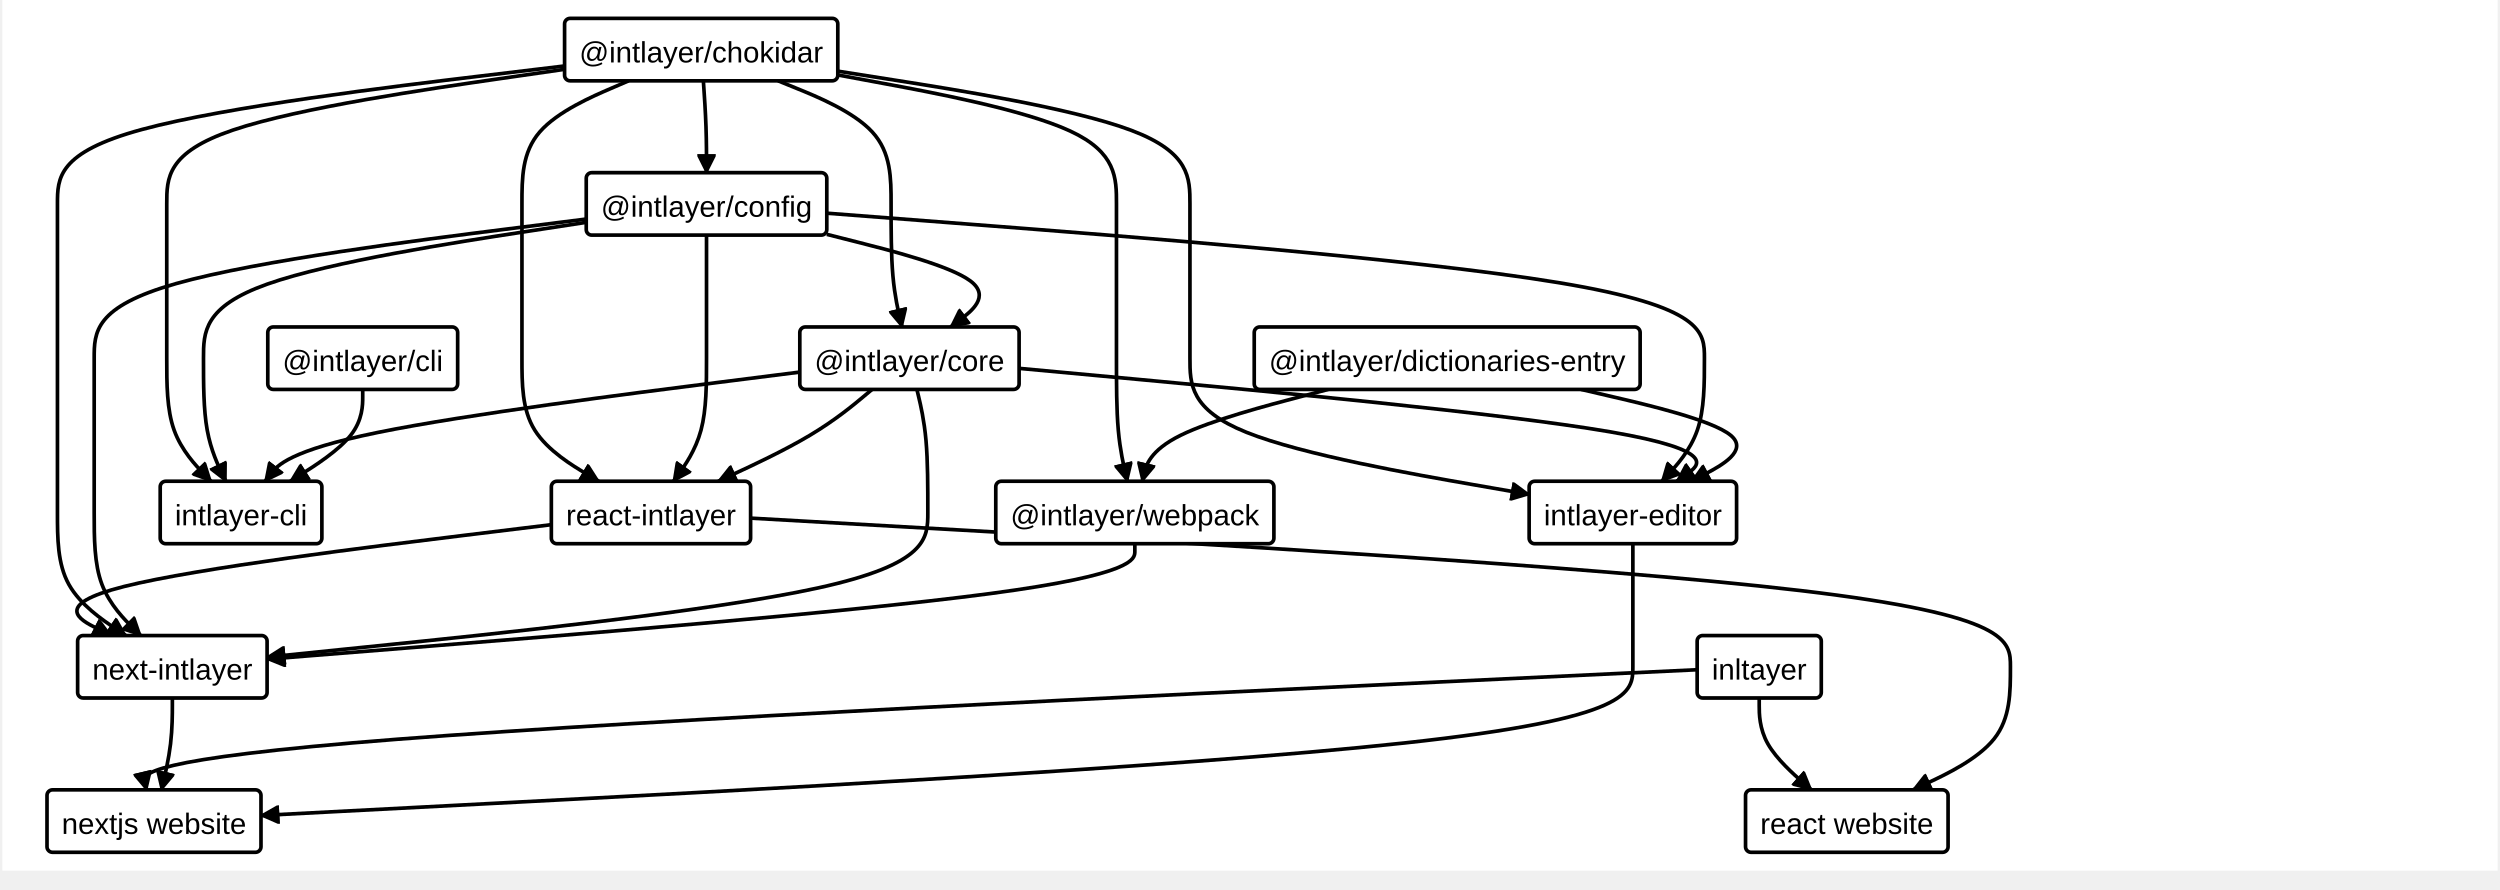
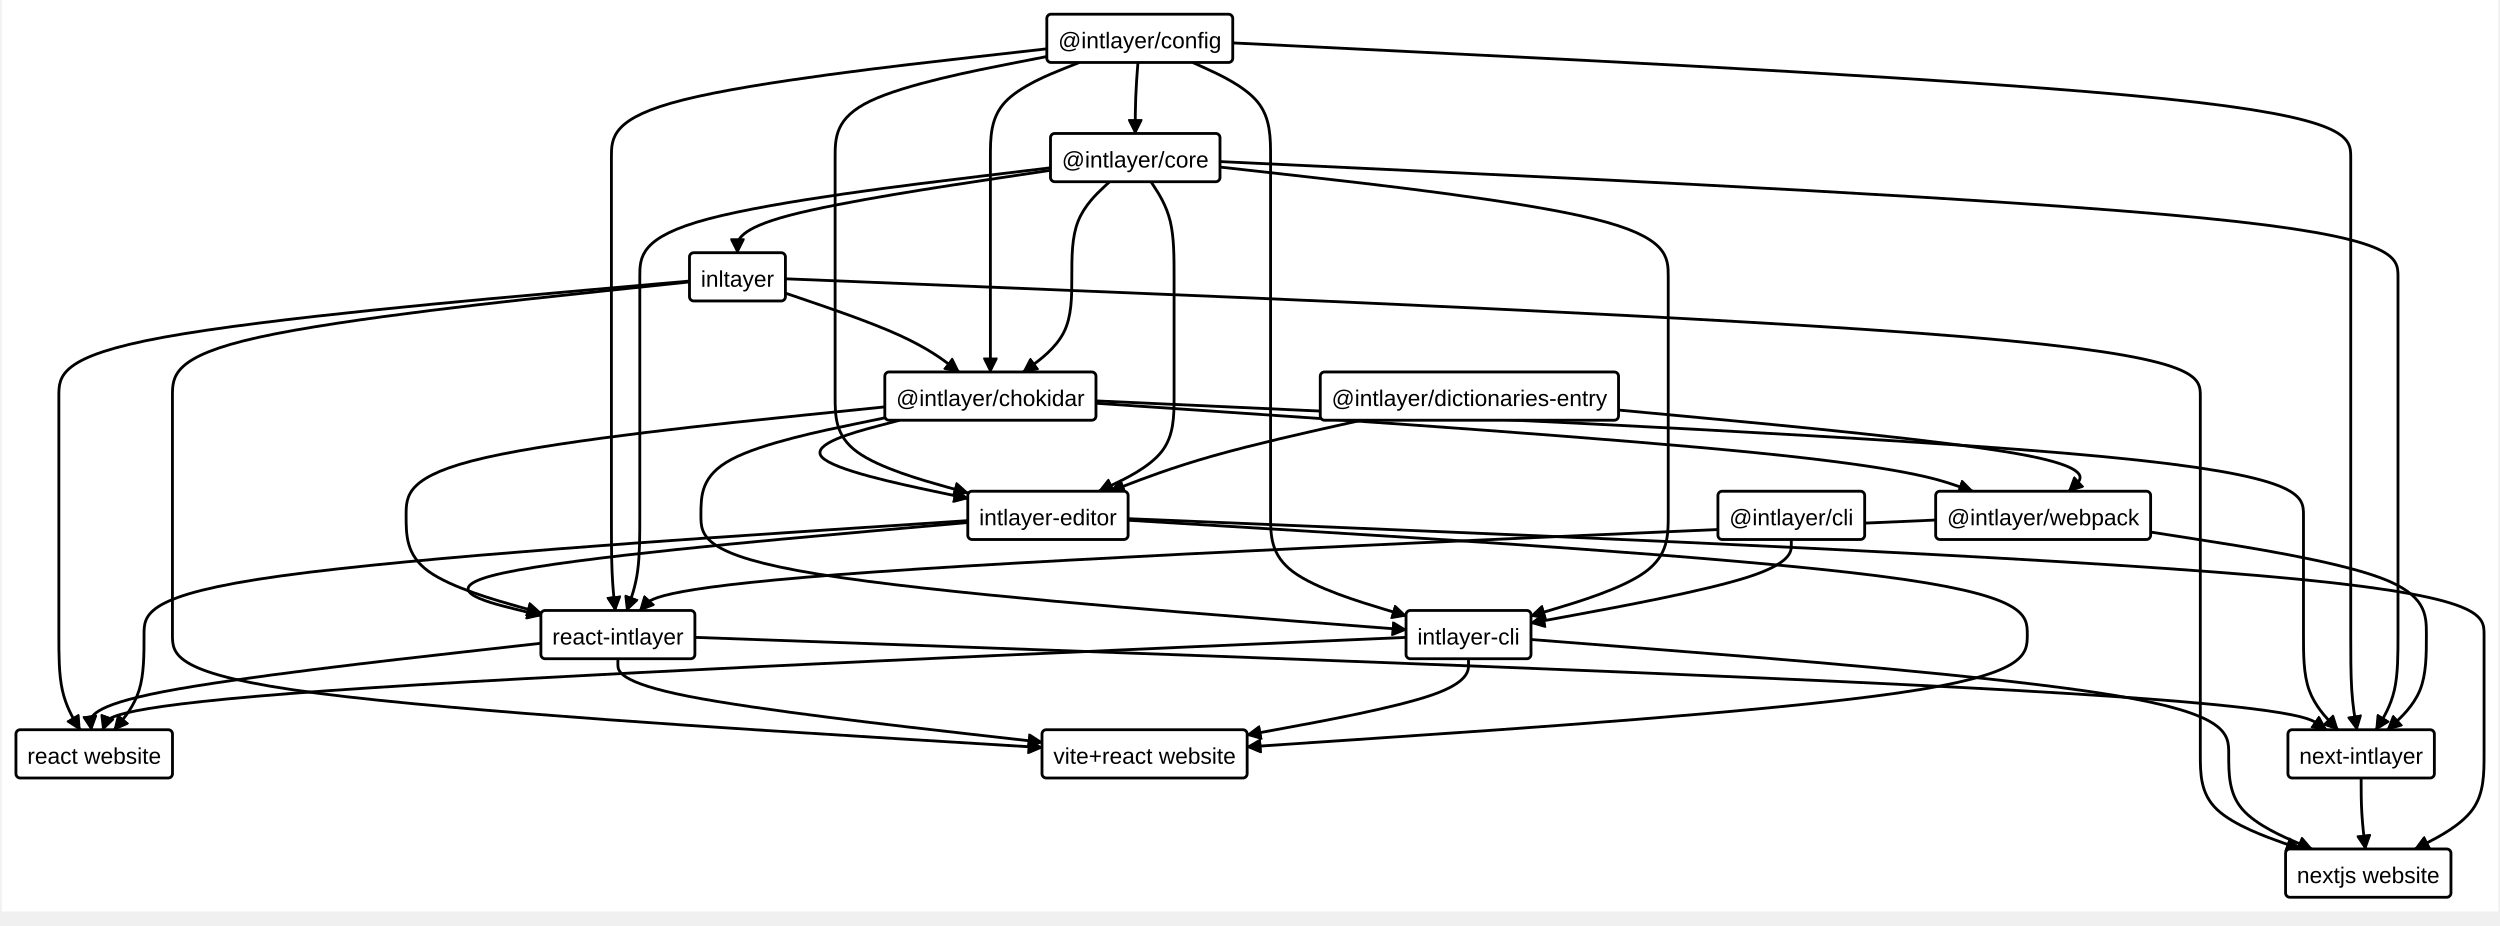
- <svg xmlns="http://www.w3.org/2000/svg" id="mainsvg" width="1494.32" height="531.4" viewBox="-24.312 -10 1358.473 484">
+ <svg xmlns="http://www.w3.org/2000/svg" id="mainsvg" width="1934.32" height="716.2" viewBox="-10 -10 1758.473 652">
  <defs>
    <marker id="arrow" viewBox="0 0 10 10" refX="10" refY="5" markerWidth="5" markerHeight="5" orient="auto-start-reverse" fill="black">
      <path stroke="black" d="M 0 0 L 10 5 L 0 10 z" />
    </marker>
    <marker id="Many" viewBox="0 0 16 16" refX="15" refY="8" markerWidth="15" markerHeight="15" orient="auto-start-reverse">
      <path stroke="black" d="M0 8H15M15 15L2 8L15 1" fill="none" />
    </marker>
    <marker id="ZeroOrOne" viewBox="0 0 16 10" refX="15" refY="5" markerWidth="21" markerHeight="21" orient="auto-start-reverse">
      <path d="M9 5H16" stroke="black" fill="none" />
      <circle cx="5" cy="5" r="4.5" stroke="black" fill="#fff" />
      <path d="M12 0L12 10" stroke="black" fill="none" />
    </marker>
    <marker id="OneOnlyOne" viewBox="0 0 10 14" refX="10" refY="7" markerWidth="13" markerHeight="13" orient="auto-start-reverse">
      <path d="M0 7H4M4 7H7M4 7V0M4 7V14M7 7H10M7 7V0M7 7V14" stroke="black" fill="none" />
    </marker>
    <marker id="OneOrMany" viewBox="0 0 16 16" refX="15" refY="8" markerWidth="15" markerHeight="15" orient="auto-start-reverse">
      <path stroke="black" d="M2 1V15M2 8L15 15M2 8L15 1M2 8H0M2 8H15" fill="none" />
    </marker>
    <marker id="ZeroOrMany" viewBox="0 0 25 16" refX="23" refY="8" markerWidth="25" markerHeight="25" orient="auto-start-reverse">
      <path d="M13 8H27M27 15L14 8L27 1" stroke="black" fill="none" />
      <path d="M13.5 7.5C13.5 10.78 10.625 13.5 7 13.5C3.375 13.5 0.5 10.78 0.5 7.5C0.5 4.221 3.375 1.5 7 1.5C10.625 1.5 13.5 4.221 13.5 7.5Z" stroke="black" fill="#fff" />
    </marker>
    <marker id="aggregation" viewBox="0 0 10 6" refX="9.3" refY="2.8" markerWidth="23" markerHeight="15" orient="auto-start-reverse">
      <path stroke="black" fill="#fff" stroke-width="0.7" d="M1.016 2.826L5 0.574L8.984 2.826L5 5.078L1.016 2.826Z" />
    </marker>
    <marker id="composition" viewBox="0 0 10 6" refX="9.7" refY="2.8" markerWidth="18" markerHeight="15" orient="auto-start-reverse">
      <path stroke="black" fill="black" d="M1.016 2.826L5 0.574L8.984 2.826L5 5.078L1.016 2.826Z" />
    </marker>
    <marker id="implementation" viewBox="0 0 8 10" refX="8" refY="5" markerWidth="20" markerHeight="20" orient="auto-start-reverse">
      <path stroke="black" fill="#fff" stroke-width="0.7" d="M0.75 1.103L7.5 5L0.75 8.897L0.75 1.103Z" />
    </marker>
    <marker id="dependency" viewBox="0 0 12 12" refX="11" refY="6" markerWidth="12" markerHeight="11" orient="auto-start-reverse">
      <path stroke="black" fill="#fff" d="M1 5.932H10.886M10.886 5.932L1 0.5M10.886 5.932L1 11" />
    </marker>
    <marker id="inheritance" viewBox="0 0 8 10" refX="8" refY="5" markerWidth="20" markerHeight="20" orient="auto-start-reverse">
      <path stroke="black" fill="#fff" stroke-width="0.7" d="M0.75 1.103L7.5 5L0.75 8.897L0.75 1.103Z" />
    </marker>
    <marker id="association" viewBox="0 0 12 12" refX="11" refY="6" markerWidth="12" markerHeight="11" orient="auto-start-reverse">
      <path stroke="black" d="M1 5.932H10.886M10.886 5.932L1 0.5M10.886 5.932L1 11" />
    </marker>
    <filter id="shadowOLD" x="-50%" y="-50%" width="250%" height="250%">
      <feDropShadow flood-color="black" flood-opacity="0.3" dx="1" dy="1" stdDeviation="2"> </feDropShadow>
    </filter>
-     <filter id="shadow-path" filterUnits="userSpaceOnUse" x="-24.312" y="-10" width="1358.473px" height="474px">
+     <filter id="shadow-path" filterUnits="userSpaceOnUse" x="-10" y="-10" width="1758.473px" height="642px">
      <feDropShadow flood-color="black" flood-opacity="0.1" dx="1" dy="1" stdDeviation="1"> </feDropShadow>
    </filter>
-     <filter id="shadow" filterUnits="userSpaceOnUse" x="-24.312" y="-10" width="1458.473px" height="574px">
+     <filter id="shadow" filterUnits="userSpaceOnUse" x="-10" y="-10" width="1858.473px" height="742px">
      <feDropShadow flood-color="black" flood-opacity="0.1" dx="1" dy="1" stdDeviation="1"> </feDropShadow>
    </filter>
  </defs>
-   <rect x="-24.312" y="-10" width="1358.473" height="474" fill="#fff" />
-   <path transform="rotate(0,0, 0) scale(1)" d="M898.361,354.606L756.675,361.338C614.99,368.07,331.618,381.535,190.924,392.434C50.23,403.333,52.214,411.667,53.206,415.833L54.198,420" stroke="black" stroke-dasharray="none" stroke-width="2" fill="none" marker-end="url(#arrow)" />
-   <path transform="rotate(0,0, 0) scale(1)" d="M932.15,370L932.15,374.167C932.15,378.333,932.15,386.667,936.881,395C941.611,403.333,951.072,411.667,955.802,415.833L960.532,420" stroke="black" stroke-dasharray="none" stroke-width="2" fill="none" marker-end="url(#arrow)" />
-   <path transform="rotate(0,0, 0) scale(1)" d="M274.568,275.639L226.422,281.533C178.275,287.426,81.981,299.213,42.025,309.273C2.068,319.333,18.449,327.667,26.639,331.833L34.83,336" stroke="black" stroke-dasharray="none" stroke-width="2" fill="none" marker-end="url(#arrow)" />
-   <path transform="rotate(0,0, 0) scale(1)" d="M383.045,272.078L497.356,278.565C611.667,285.052,840.288,298.026,954.599,311.513C1068.91,325,1068.91,339,1068.91,353C1068.91,367,1068.91,381,1060.073,392.167C1051.236,403.333,1033.562,411.667,1024.725,415.833L1015.887,420" stroke="black" stroke-dasharray="none" stroke-width="2" fill="none" marker-end="url(#arrow)" />
-   <path transform="rotate(0,0, 0) scale(1)" d="M68.246,370L68.246,374.167C68.246,378.333,68.246,386.667,67.254,395C66.262,403.333,64.278,411.667,63.286,415.833L62.294,420" stroke="black" stroke-dasharray="none" stroke-width="2" fill="none" marker-end="url(#arrow)" />
-   <path transform="rotate(0,0, 0) scale(1)" d="M863.361,286L863.361,290.167C863.361,294.333,863.361,302.667,863.361,313.833C863.361,325,863.361,339,863.361,353C863.361,367,863.361,381,738.883,394.494C614.405,407.987,365.449,420.974,240.97,427.468L116.492,433.962" stroke="black" stroke-dasharray="none" stroke-width="2" fill="none" marker-end="url(#arrow)" />
-   <path transform="rotate(0,0, 0) scale(1)" d="M316.65,34L306.969,38.167C297.289,42.333,277.928,50.667,268.247,61.833C258.566,73,258.566,87,258.566,101C258.566,115,258.566,129,258.566,143C258.566,157,258.566,171,258.566,185C258.566,199,258.566,213,265.535,224.167C272.503,235.333,286.44,243.667,293.408,247.833L300.376,252" stroke="black" stroke-dasharray="none" stroke-width="2" fill="none" marker-end="url(#arrow)" />
-   <path transform="rotate(0,0, 0) scale(1)" d="M281.775,27.736L245.678,32.946C209.581,38.157,137.386,48.579,101.289,60.789C65.191,73,65.191,87,65.191,101C65.191,115,65.191,129,65.191,143C65.191,157,65.191,171,65.191,185C65.191,199,65.191,213,69.204,224.167C73.216,235.333,81.24,243.667,85.253,247.833L89.265,252" stroke="black" stroke-dasharray="none" stroke-width="2" fill="none" marker-end="url(#arrow)" />
-   <path transform="rotate(0,0, 0) scale(1)" d="M281.775,25.913L235.761,31.427C189.746,36.942,97.717,47.971,51.702,60.485C5.688,73,5.688,87,5.688,101C5.688,115,5.688,129,5.688,143C5.688,157,5.688,171,5.688,185C5.688,199,5.688,213,5.688,227C5.688,241,5.688,255,5.688,269C5.688,283,5.688,297,11.894,308.167C18.1,319.333,30.512,327.667,36.719,331.833L42.925,336" stroke="black" stroke-dasharray="none" stroke-width="2" fill="none" marker-end="url(#arrow)" />
-   <path transform="rotate(0,0, 0) scale(1)" d="M430.518,28.739L462.469,33.783C494.421,38.826,558.325,48.913,590.277,60.957C622.229,73,622.229,87,622.229,101C622.229,115,622.229,129,622.229,143C622.229,157,622.229,171,622.229,185C622.229,199,622.229,213,653.007,225.361C683.785,237.722,745.34,248.443,776.118,253.804L806.896,259.165" stroke="black" stroke-dasharray="none" stroke-width="2" fill="none" marker-end="url(#arrow)" />
-   <path transform="rotate(0,0, 0) scale(1)" d="M357.32,34L357.608,38.167C357.896,42.333,358.471,50.667,358.759,59C359.047,67.333,359.047,75.667,359.047,79.833L359.047,84" stroke="black" stroke-dasharray="none" stroke-width="2" fill="none" marker-end="url(#arrow)" />
-   <path transform="rotate(0,0, 0) scale(1)" d="M397.991,34L408.247,38.167C418.503,42.333,439.015,50.667,449.271,61.833C459.527,73,459.527,87,459.527,101C459.527,115,459.527,129,460.519,140.167C461.511,151.333,463.496,159.667,464.488,163.833L465.48,168" stroke="black" stroke-dasharray="none" stroke-width="2" fill="none" marker-end="url(#arrow)" />
-   <path transform="rotate(0,0, 0) scale(1)" d="M430.518,30.816L455.803,35.513C481.088,40.211,531.658,49.605,556.943,61.303C582.229,73,582.229,87,582.229,101C582.229,115,582.229,129,582.229,143C582.229,157,582.229,171,582.229,185C582.229,199,582.229,213,583.221,224.167C584.213,235.333,586.197,243.667,587.189,247.833L588.181,252" stroke="black" stroke-dasharray="none" stroke-width="2" fill="none" marker-end="url(#arrow)" />
-   <path transform="rotate(0,0, 0) scale(1)" d="M359.047,118L359.047,122.167C359.047,126.333,359.047,134.667,359.047,145.833C359.047,157,359.047,171,359.047,185C359.047,199,359.047,213,356.047,224.167C353.047,235.333,347.047,243.667,344.047,247.833L341.047,252" stroke="black" stroke-dasharray="none" stroke-width="2" fill="none" marker-end="url(#arrow)" />
-   <path transform="rotate(0,0, 0) scale(1)" d="M293.566,111.042L258.837,116.369C224.108,121.695,154.65,132.347,119.921,144.674C85.191,157,85.191,171,85.191,185C85.191,199,85.191,213,87.22,224.167C89.248,235.333,93.304,243.667,95.332,247.833L97.36,252" stroke="black" stroke-dasharray="none" stroke-width="2" fill="none" marker-end="url(#arrow)" />
-   <path transform="rotate(0,0, 0) scale(1)" d="M293.566,109.25L248.92,114.875C204.273,120.5,114.98,131.75,70.334,144.375C25.688,157,25.688,171,25.688,185C25.688,199,25.688,213,25.688,227C25.688,241,25.688,255,25.688,269C25.688,283,25.688,297,29.91,308.167C34.132,319.333,42.576,327.667,46.798,331.833L51.02,336" stroke="black" stroke-dasharray="none" stroke-width="2" fill="none" marker-end="url(#arrow)" />
-   <path transform="rotate(0,0, 0) scale(1)" d="M424.527,106.062L504.16,112.219C583.792,118.375,743.057,130.687,822.69,143.844C902.322,157,902.322,171,902.322,185C902.322,199,902.322,213,898.457,224.167C894.592,235.333,886.862,243.667,882.996,247.833L879.131,252" stroke="black" stroke-dasharray="none" stroke-width="2" fill="none" marker-end="url(#arrow)" />
-   <path transform="rotate(0,0, 0) scale(1)" d="M424.527,117.584L441.253,121.82C457.979,126.056,491.43,134.528,502.664,142.931C513.898,151.333,502.915,159.667,497.424,163.833L491.932,168" stroke="black" stroke-dasharray="none" stroke-width="2" fill="none" marker-end="url(#arrow)" />
-   <path transform="rotate(0,0, 0) scale(1)" d="M449.192,202L444.208,206.167C439.224,210.333,429.255,218.667,415.295,227C401.335,235.333,383.382,243.667,374.406,247.833L365.43,252" stroke="black" stroke-dasharray="none" stroke-width="2" fill="none" marker-end="url(#arrow)" />
-   <path transform="rotate(0,0, 0) scale(1)" d="M409.832,192.563L364.533,198.303C319.234,204.042,228.637,215.521,180.123,225.427C131.61,235.333,125.18,243.667,121.966,247.833L118.751,252" stroke="black" stroke-dasharray="none" stroke-width="2" fill="none" marker-end="url(#arrow)" />
-   <path transform="rotate(0,0, 0) scale(1)" d="M473.575,202L474.567,206.167C475.559,210.333,477.543,218.667,478.535,229.833C479.527,241,479.527,255,479.527,269C479.527,283,479.527,297,419.576,310.122C359.625,323.244,239.723,335.489,179.771,341.611L119.82,347.733" stroke="black" stroke-dasharray="none" stroke-width="2" fill="none" marker-end="url(#arrow)" />
-   <path transform="rotate(0,0, 0) scale(1)" d="M529.223,190.537L594.739,196.614C660.256,202.691,791.289,214.846,850.956,225.09C910.624,235.333,898.925,243.667,893.076,247.833L887.226,252" stroke="black" stroke-dasharray="none" stroke-width="2" fill="none" marker-end="url(#arrow)" />
-   <path transform="rotate(0,0, 0) scale(1)" d="M835.152,202L853.013,206.167C870.875,210.333,906.599,218.667,916.627,227C926.655,235.333,910.989,243.667,903.155,247.833L895.322,252" stroke="black" stroke-dasharray="none" stroke-width="2" fill="none" marker-end="url(#arrow)" />
-   <path transform="rotate(0,0, 0) scale(1)" d="M697.495,202L681.617,206.167C665.739,210.333,633.984,218.667,617.114,227C600.244,235.333,598.26,243.667,597.268,247.833L596.276,252" stroke="black" stroke-dasharray="none" stroke-width="2" fill="none" marker-end="url(#arrow)" />
-   <path transform="rotate(0,0, 0) scale(1)" d="M592.229,286L592.229,290.167C592.229,294.333,592.229,302.667,513.494,313.144C434.759,323.622,277.29,336.244,198.555,342.555L119.82,348.866" stroke="black" stroke-dasharray="none" stroke-width="2" fill="none" marker-end="url(#arrow)" />
-   <path transform="rotate(0,0, 0) scale(1)" d="M171.879,202L171.879,206.167C171.879,210.333,171.879,218.667,165.307,227C158.735,235.333,145.592,243.667,139.02,247.833L132.448,252" stroke="black" stroke-dasharray="none" stroke-width="2" fill="none" marker-end="url(#arrow)" />
-   <g transform="translate(0, 420)">
+   <rect x="-10" y="-10" width="1758.473" height="642" fill="#fff" />
+   <path transform="rotate(0,0, 0) scale(1)" d="M542.004,186.377L708.105,193.148C874.206,199.918,1206.409,213.459,1372.51,227.23C1538.611,241,1538.611,255,1538.611,269C1538.611,283,1538.611,297,1538.611,311C1538.611,325,1538.611,339,1538.611,353C1538.611,367,1538.611,381,1538.611,395C1538.611,409,1538.611,423,1538.611,437C1538.611,451,1538.611,465,1538.611,479C1538.611,493,1538.611,507,1538.611,521C1538.611,535,1538.611,549,1550.347,560.167C1562.083,571.333,1585.555,579.667,1597.291,583.833L1609.027,588" stroke="black" stroke-dasharray="none" stroke-width="2" fill="none" marker-end="url(#arrow)" />
+   <path transform="rotate(0,0, 0) scale(1)" d="M474.426,187.969L400.393,194.474C326.361,200.979,178.296,213.99,104.263,227.495C30.23,241,30.23,255,30.23,269C30.23,283,30.23,297,30.23,311C30.23,325,30.23,339,30.23,353C30.23,367,30.23,381,30.23,395C30.23,409,30.23,423,30.23,437C30.23,451,30.23,465,32.701,476.167C35.171,487.333,40.112,495.667,42.583,499.833L45.053,504" stroke="black" stroke-dasharray="none" stroke-width="2" fill="none" marker-end="url(#arrow)" />
+   <path transform="rotate(0,0, 0) scale(1)" d="M474.426,188.566L413.727,194.972C353.027,201.377,231.629,214.189,170.93,227.594C110.23,241,110.23,255,110.23,269C110.23,283,110.23,297,110.23,311C110.23,325,110.23,339,110.23,353C110.23,367,110.23,381,110.23,395C110.23,409,110.23,423,110.23,437C110.23,451,110.23,465,212.313,478.261C314.396,491.523,518.561,504.045,620.644,510.307L722.727,516.568" stroke="black" stroke-dasharray="none" stroke-width="2" fill="none" marker-end="url(#arrow)" />
+   <path transform="rotate(0,0, 0) scale(1)" d="M542.004,196.493L556.951,201.578C571.899,206.662,601.794,216.831,622.167,226.082C642.54,235.333,653.39,243.667,658.815,247.833L664.24,252" stroke="black" stroke-dasharray="none" stroke-width="2" fill="none" marker-end="url(#arrow)" />
+   <path transform="rotate(0,0, 0) scale(1)" d="M478.234,438.952L663.741,445.626C849.247,452.301,1220.26,465.651,1411.781,476.492C1603.302,487.333,1615.331,495.667,1621.345,499.833L1627.36,504" stroke="black" stroke-dasharray="none" stroke-width="2" fill="none" marker-end="url(#arrow)" />
+   <path transform="rotate(0,0, 0) scale(1)" d="M369.758,443.095L316.503,449.079C263.249,455.063,156.74,467.032,103.971,477.182C51.203,487.333,52.176,495.667,52.662,499.833L53.149,504" stroke="black" stroke-dasharray="none" stroke-width="2" fill="none" marker-end="url(#arrow)" />
+   <path transform="rotate(0,0, 0) scale(1)" d="M423.996,454L423.996,458.167C423.996,462.333,423.996,470.667,473.785,480.47C523.573,490.273,623.15,501.547,672.938,507.183L722.727,512.82" stroke="black" stroke-dasharray="none" stroke-width="2" fill="none" marker-end="url(#arrow)" />
+   <path transform="rotate(0,0, 0) scale(1)" d="M1067.158,440.452L1149.067,446.877C1230.976,453.301,1394.794,466.151,1476.702,479.575C1558.611,493,1558.611,507,1558.611,521C1558.611,535,1558.611,549,1568.363,560.167C1578.115,571.333,1597.619,579.667,1607.371,583.833L1617.123,588" stroke="black" stroke-dasharray="none" stroke-width="2" fill="none" marker-end="url(#arrow)" />
+   <path transform="rotate(0,0, 0) scale(1)" d="M979.143,438.94L827.657,445.616C676.172,452.293,373.201,465.647,220.218,476.49C67.235,487.333,64.239,495.667,62.742,499.833L61.244,504" stroke="black" stroke-dasharray="none" stroke-width="2" fill="none" marker-end="url(#arrow)" />
+   <path transform="rotate(0,0, 0) scale(1)" d="M1023.15,454L1023.15,458.167C1023.15,462.333,1023.15,470.667,997.164,479.617C971.178,488.567,919.206,498.133,893.22,502.917L867.234,507.7" stroke="black" stroke-dasharray="none" stroke-width="2" fill="none" marker-end="url(#arrow)" />
+   <path transform="rotate(0,0, 0) scale(1)" d="M1651.898,538L1651.898,542.167C1651.898,546.333,1651.898,554.667,1652.396,563C1652.893,571.333,1653.887,579.667,1654.384,583.833L1654.882,588" stroke="black" stroke-dasharray="none" stroke-width="2" fill="none" marker-end="url(#arrow)" />
+   <path transform="rotate(0,0, 0) scale(1)" d="M670.449,358.023L601.179,364.186C531.909,370.349,393.368,382.674,343.253,393.593C293.138,404.511,331.448,414.023,350.603,418.778L369.758,423.534" stroke="black" stroke-dasharray="none" stroke-width="2" fill="none" marker-end="url(#arrow)" />
+   <path transform="rotate(0,0, 0) scale(1)" d="M783.379,355.344L942.561,361.954C1101.743,368.563,1420.108,381.781,1579.29,395.391C1738.473,409,1738.473,423,1738.473,437C1738.473,451,1738.473,465,1738.473,479C1738.473,493,1738.473,507,1738.473,521C1738.473,535,1738.473,549,1730.381,560.167C1722.29,571.333,1706.107,579.667,1698.015,583.833L1689.924,588" stroke="black" stroke-dasharray="none" stroke-width="2" fill="none" marker-end="url(#arrow)" />
+   <path transform="rotate(0,0, 0) scale(1)" d="M670.449,356.725L573.746,363.104C477.043,369.483,283.637,382.242,186.934,395.621C90.23,409,90.23,423,90.23,437C90.23,451,90.23,465,86.749,476.167C83.267,487.333,76.303,495.667,72.821,499.833L69.339,504" stroke="black" stroke-dasharray="none" stroke-width="2" fill="none" marker-end="url(#arrow)" />
+   <path transform="rotate(0,0, 0) scale(1)" d="M783.379,356.438L888.937,362.865C994.495,369.292,1205.611,382.146,1311.169,395.573C1416.727,409,1416.727,423,1416.727,437C1416.727,451,1416.727,465,1325.145,478.187C1233.562,491.373,1050.398,503.746,958.816,509.933L867.234,516.119" stroke="black" stroke-dasharray="none" stroke-width="2" fill="none" marker-end="url(#arrow)" />
+   <path transform="rotate(0,0, 0) scale(1)" d="M612.004,276.59L555.808,282.325C499.612,288.06,387.22,299.53,331.024,312.265C274.828,325,274.828,339,274.828,353C274.828,367,274.828,381,290.65,392.455C306.471,403.91,338.115,412.819,353.936,417.274L369.758,421.729" stroke="black" stroke-dasharray="none" stroke-width="2" fill="none" marker-end="url(#arrow)" />
+   <path transform="rotate(0,0, 0) scale(1)" d="M612.004,284.32L590.417,288.766C568.83,293.213,525.656,302.107,504.069,313.553C482.482,325,482.482,339,482.482,353C482.482,367,482.482,381,565.259,394.43C648.036,407.86,813.589,420.721,896.366,427.151L979.143,433.581" stroke="black" stroke-dasharray="none" stroke-width="2" fill="none" marker-end="url(#arrow)" />
+   <path transform="rotate(0,0, 0) scale(1)" d="M760.746,272.377L902.501,278.814C1044.255,285.251,1327.764,298.126,1469.519,311.563C1611.273,325,1611.273,339,1611.273,353C1611.273,367,1611.273,381,1611.273,395C1611.273,409,1611.273,423,1611.273,437C1611.273,451,1611.273,465,1615.304,476.167C1619.334,487.333,1627.394,495.667,1631.425,499.833L1635.455,504" stroke="black" stroke-dasharray="none" stroke-width="2" fill="none" marker-end="url(#arrow)" />
+   <path transform="rotate(0,0, 0) scale(1)" d="M622.358,286L606.667,290.167C590.977,294.333,559.596,302.667,567.611,311.844C575.626,321.022,623.038,331.043,646.743,336.054L670.449,341.065" stroke="black" stroke-dasharray="none" stroke-width="2" fill="none" marker-end="url(#arrow)" />
+   <path transform="rotate(0,0, 0) scale(1)" d="M760.746,274.047L851.495,280.206C942.243,286.365,1123.741,298.682,1226.659,309.008C1329.577,319.333,1353.915,327.667,1366.085,331.833L1378.254,336" stroke="black" stroke-dasharray="none" stroke-width="2" fill="none" marker-end="url(#arrow)" />
+   <path transform="rotate(0,0, 0) scale(1)" d="M726.119,24.39L675.004,30.158C623.888,35.926,521.657,47.463,470.541,60.232C419.426,73,419.426,87,419.426,101C419.426,115,419.426,129,419.426,143C419.426,157,419.426,171,419.426,185C419.426,199,419.426,213,419.426,227C419.426,241,419.426,255,419.426,269C419.426,283,419.426,297,419.426,311C419.426,325,419.426,339,419.426,353C419.426,367,419.426,381,419.879,392.167C420.333,403.333,421.239,411.667,421.693,415.833L422.146,420" stroke="black" stroke-dasharray="none" stroke-width="2" fill="none" marker-end="url(#arrow)" />
+   <path transform="rotate(0,0, 0) scale(1)" d="M828.89,34L838.03,38.167C847.169,42.333,865.449,50.667,874.589,61.833C883.729,73,883.729,87,883.729,101C883.729,115,883.729,129,883.729,143C883.729,157,883.729,171,883.729,185C883.729,199,883.729,213,883.729,227C883.729,241,883.729,255,883.729,269C883.729,283,883.729,297,883.729,311C883.729,325,883.729,339,883.729,353C883.729,367,883.729,381,899.631,392.79C915.533,404.581,947.338,414.162,963.24,418.952L979.143,423.743" stroke="black" stroke-dasharray="none" stroke-width="2" fill="none" marker-end="url(#arrow)" />
+   <path transform="rotate(0,0, 0) scale(1)" d="M857.08,20.224L988.327,26.687C1119.574,33.15,1382.067,46.075,1513.314,59.537C1644.561,73,1644.561,87,1644.561,101C1644.561,115,1644.561,129,1644.561,143C1644.561,157,1644.561,171,1644.561,185C1644.561,199,1644.561,213,1644.561,227C1644.561,241,1644.561,255,1644.561,269C1644.561,283,1644.561,297,1644.561,311C1644.561,325,1644.561,339,1644.561,353C1644.561,367,1644.561,381,1644.561,395C1644.561,409,1644.561,423,1644.561,437C1644.561,451,1644.561,465,1645.289,476.167C1646.016,487.333,1647.472,495.667,1648.2,499.833L1648.928,504" stroke="black" stroke-dasharray="none" stroke-width="2" fill="none" marker-end="url(#arrow)" />
+   <path transform="rotate(0,0, 0) scale(1)" d="M726.119,29.816L701.267,34.68C676.414,39.544,626.709,49.272,601.856,61.136C577.004,73,577.004,87,577.004,101C577.004,115,577.004,129,577.004,143C577.004,157,577.004,171,577.004,185C577.004,199,577.004,213,577.004,227C577.004,241,577.004,255,577.004,269C577.004,283,577.004,297,592.578,308.363C608.152,319.727,639.301,328.454,654.875,332.817L670.449,337.18" stroke="black" stroke-dasharray="none" stroke-width="2" fill="none" marker-end="url(#arrow)" />
+   <path transform="rotate(0,0, 0) scale(1)" d="M790.308,34L789.991,38.167C789.675,42.333,789.041,50.667,788.725,59C788.408,67.333,788.408,75.667,788.408,79.833L788.408,84" stroke="black" stroke-dasharray="none" stroke-width="2" fill="none" marker-end="url(#arrow)" />
+   <path transform="rotate(0,0, 0) scale(1)" d="M749.009,34L738.57,38.167C728.131,42.333,707.253,50.667,696.814,61.833C686.375,73,686.375,87,686.375,101C686.375,115,686.375,129,686.375,143C686.375,157,686.375,171,686.375,185C686.375,199,686.375,213,686.375,224.167C686.375,235.333,686.375,243.667,686.375,247.833L686.375,252" stroke="black" stroke-dasharray="none" stroke-width="2" fill="none" marker-end="url(#arrow)" />
+   <path transform="rotate(0,0, 0) scale(1)" d="M728.713,108.184L680.498,113.987C632.284,119.79,535.855,131.395,487.64,144.197C439.426,157,439.426,171,439.426,185C439.426,199,439.426,213,439.426,227C439.426,241,439.426,255,439.426,269C439.426,283,439.426,297,439.426,311C439.426,325,439.426,339,439.426,353C439.426,367,439.426,381,437.895,392.167C436.364,403.333,433.303,411.667,431.772,415.833L430.241,420" stroke="black" stroke-dasharray="none" stroke-width="2" fill="none" marker-end="url(#arrow)" />
+   <path transform="rotate(0,0, 0) scale(1)" d="M848.104,107.679L900.723,113.565C953.343,119.452,1058.583,131.226,1111.202,144.113C1163.822,157,1163.822,171,1163.822,185C1163.822,199,1163.822,213,1163.822,227C1163.822,241,1163.822,255,1163.822,269C1163.822,283,1163.822,297,1163.822,311C1163.822,325,1163.822,339,1163.822,353C1163.822,367,1163.822,381,1147.712,392.81C1131.601,404.62,1099.38,414.24,1083.269,419.051L1067.158,423.861" stroke="black" stroke-dasharray="none" stroke-width="2" fill="none" marker-end="url(#arrow)" />
+   <path transform="rotate(0,0, 0) scale(1)" d="M848.104,103.819L986.394,110.349C1124.685,116.879,1401.266,129.94,1539.557,143.47C1677.848,157,1677.848,171,1677.848,185C1677.848,199,1677.848,213,1677.848,227C1677.848,241,1677.848,255,1677.848,269C1677.848,283,1677.848,297,1677.848,311C1677.848,325,1677.848,339,1677.848,353C1677.848,367,1677.848,381,1677.848,395C1677.848,409,1677.848,423,1677.848,437C1677.848,451,1677.848,465,1675.273,476.167C1672.699,487.333,1667.55,495.667,1664.976,499.833L1662.402,504" stroke="black" stroke-dasharray="none" stroke-width="2" fill="none" marker-end="url(#arrow)" />
+   <path transform="rotate(0,0, 0) scale(1)" d="M799.477,118L802.191,122.167C804.904,126.333,810.33,134.667,813.043,145.833C815.756,157,815.756,171,815.756,185C815.756,199,815.756,213,815.756,227C815.756,241,815.756,255,815.756,269C815.756,283,815.756,297,806.942,308.167C798.129,319.333,780.501,327.667,771.688,331.833L762.874,336" stroke="black" stroke-dasharray="none" stroke-width="2" fill="none" marker-end="url(#arrow)" />
+   <path transform="rotate(0,0, 0) scale(1)" d="M728.713,109.948L691.963,115.457C655.214,120.965,581.714,131.983,544.965,141.658C508.215,151.333,508.215,159.667,508.215,163.833L508.215,168" stroke="black" stroke-dasharray="none" stroke-width="2" fill="none" marker-end="url(#arrow)" />
+   <path transform="rotate(0,0, 0) scale(1)" d="M770.321,118L765.888,122.167C761.455,126.333,752.589,134.667,748.156,145.833C743.723,157,743.723,171,743.723,185C743.723,199,743.723,213,738.033,224.167C732.344,235.333,720.966,243.667,715.276,247.833L709.587,252" stroke="black" stroke-dasharray="none" stroke-width="2" fill="none" marker-end="url(#arrow)" />
+   <path transform="rotate(0,0, 0) scale(1)" d="M947.672,286L929.02,290.167C910.367,294.333,873.061,302.667,843.611,311C814.16,319.333,792.565,327.667,781.767,331.833L770.969,336" stroke="black" stroke-dasharray="none" stroke-width="2" fill="none" marker-end="url(#arrow)" />
+   <path transform="rotate(0,0, 0) scale(1)" d="M1128.822,278.829L1186.124,284.191C1243.426,289.553,1358.029,300.276,1410.894,309.805C1463.758,319.333,1454.883,327.667,1450.446,331.833L1446.009,336" stroke="black" stroke-dasharray="none" stroke-width="2" fill="none" marker-end="url(#arrow)" />
+   <path transform="rotate(0,0, 0) scale(1)" d="M1503.611,364.779L1535.984,369.816C1568.357,374.853,1633.102,384.926,1665.475,396.963C1697.848,409,1697.848,423,1697.848,437C1697.848,451,1697.848,465,1693.289,476.167C1688.731,487.333,1679.614,495.667,1675.055,499.833L1670.497,504" stroke="black" stroke-dasharray="none" stroke-width="2" fill="none" marker-end="url(#arrow)" />
+   <path transform="rotate(0,0, 0) scale(1)" d="M1352.197,356.294L1203.911,362.745C1055.626,369.196,759.054,382.098,606.95,392.716C454.846,403.333,447.21,411.667,443.392,415.833L439.574,420" stroke="black" stroke-dasharray="none" stroke-width="2" fill="none" marker-end="url(#arrow)" />
+   <path transform="rotate(0,0, 0) scale(1)" d="M1250.51,370L1250.51,374.167C1250.51,378.333,1250.51,386.667,1219.951,396.478C1189.393,406.29,1128.275,417.58,1097.717,423.225L1067.158,428.87" stroke="black" stroke-dasharray="none" stroke-width="2" fill="none" marker-end="url(#arrow)" />
+   <g transform="translate(1598.664, 588)">
    <rect width="116.492" height="34" stroke="black" fill="white" stroke-width="2" transform="translate(0, 0)" rx="3" />
    <g transform="translate(8, 8)">
      <g transform="translate(0, 0)">
        <rect width="100.492" height="18" stroke="none" fill="white" stroke-width="0" transform="translate(0, 0)" rx="3" />
        <text fill="black" font-size="16" font-weight="normal" transform="translate(0, 0)" alignment-baseline="middle" font-family="Arial">
          <tspan x="0" dy="16" font-family="Arial" font-size="16" font-weight="normal">nextjs website</tspan>
        </text>
      </g>
    </g>
  </g>
-   <g transform="translate(898.3613, 336)">
+   <g transform="translate(474.4258, 168)">
    <rect width="67.578" height="34" stroke="black" fill="white" stroke-width="2" transform="translate(0, 0)" rx="3" />
    <g transform="translate(8, 8)">
      <g transform="translate(0, 0)">
        <rect width="51.578" height="18" stroke="none" fill="white" stroke-width="0" transform="translate(0, 0)" rx="3" />
        <text fill="black" font-size="16" font-weight="normal" transform="translate(0, 0)" alignment-baseline="middle" font-family="Arial">
          <tspan x="0" dy="16" font-family="Arial" font-size="16" font-weight="normal">inltayer</tspan>
        </text>
      </g>
    </g>
  </g>
-   <g transform="translate(924.6992, 420)">
+   <g transform="translate(0, 504)">
    <rect width="110.266" height="34" stroke="black" fill="white" stroke-width="2" transform="translate(0, 0)" rx="3" />
    <g transform="translate(8, 8)">
      <g transform="translate(0, 0)">
        <rect width="94.266" height="18" stroke="none" fill="white" stroke-width="0" transform="translate(0, 0)" rx="3" />
        <text fill="black" font-size="16" font-weight="normal" transform="translate(0, 0)" alignment-baseline="middle" font-family="Arial">
          <tspan x="0" dy="16" font-family="Arial" font-size="16" font-weight="normal">react website</tspan>
        </text>
      </g>
    </g>
  </g>
-   <g transform="translate(16.67188, 336)">
+   <g transform="translate(722.7266, 504)">
+     <rect width="144.508" height="34" stroke="black" fill="white" stroke-width="2" transform="translate(0, 0)" rx="3" />
+     <g transform="translate(8, 8)">
+       <g transform="translate(0, 0)">
+         <rect width="128.508" height="18" stroke="none" fill="white" stroke-width="0" transform="translate(0, 0)" rx="3" />
+         <text fill="black" font-size="16" font-weight="normal" transform="translate(0, 0)" alignment-baseline="middle" font-family="Arial">
+           <tspan x="0" dy="16" font-family="Arial" font-size="16" font-weight="normal">vite+react website</tspan>
+         </text>
+       </g>
+     </g>
+   </g>
+   <g transform="translate(612.0039, 252)">
+     <rect width="148.742" height="34" stroke="black" fill="white" stroke-width="2" transform="translate(0, 0)" rx="3" />
+     <g transform="translate(8, 8)">
+       <g transform="translate(0, 0)">
+         <rect width="132.742" height="18" stroke="none" fill="white" stroke-width="0" transform="translate(0, 0)" rx="3" />
+         <text fill="black" font-size="16" font-weight="normal" transform="translate(0, 0)" alignment-baseline="middle" font-family="Arial">
+           <tspan x="0" dy="16" font-family="Arial" font-size="16" font-weight="normal">@intlayer/chokidar</tspan>
+         </text>
+       </g>
+     </g>
+   </g>
+   <g transform="translate(1600.324, 504)">
    <rect width="103.148" height="34" stroke="black" fill="white" stroke-width="2" transform="translate(0, 0)" rx="3" />
    <g transform="translate(8, 8)">
      <g transform="translate(0, 0)">
        <rect width="87.148" height="18" stroke="none" fill="white" stroke-width="0" transform="translate(0, 0)" rx="3" />
        <text fill="black" font-size="16" font-weight="normal" transform="translate(0, 0)" alignment-baseline="middle" font-family="Arial">
          <tspan x="0" dy="16" font-family="Arial" font-size="16" font-weight="normal">next-intlayer</tspan>
        </text>
      </g>
    </g>
  </g>
-   <g transform="translate(274.5684, 252)">
+   <g transform="translate(369.7578, 420)">
    <rect width="108.477" height="34" stroke="black" fill="white" stroke-width="2" transform="translate(0, 0)" rx="3" />
    <g transform="translate(8, 8)">
      <g transform="translate(0, 0)">
        <rect width="92.477" height="18" stroke="none" fill="white" stroke-width="0" transform="translate(0, 0)" rx="3" />
        <text fill="black" font-size="16" font-weight="normal" transform="translate(0, 0)" alignment-baseline="middle" font-family="Arial">
          <tspan x="0" dy="16" font-family="Arial" font-size="16" font-weight="normal">react-intlayer</tspan>
        </text>
      </g>
    </g>
  </g>
-   <g transform="translate(806.8965, 252)">
+   <g transform="translate(979.1426, 420)">
+     <rect width="88.016" height="34" stroke="black" fill="white" stroke-width="2" transform="translate(0, 0)" rx="3" />
+     <g transform="translate(8, 8)">
+       <g transform="translate(0, 0)">
+         <rect width="72.016" height="18" stroke="none" fill="white" stroke-width="0" transform="translate(0, 0)" rx="3" />
+         <text fill="black" font-size="16" font-weight="normal" transform="translate(0, 0)" alignment-baseline="middle" font-family="Arial">
+           <tspan x="0" dy="16" font-family="Arial" font-size="16" font-weight="normal">intlayer-cli</tspan>
+         </text>
+       </g>
+     </g>
+   </g>
+   <g transform="translate(670.4492, 336)">
    <rect width="112.93" height="34" stroke="black" fill="white" stroke-width="2" transform="translate(0, 0)" rx="3" />
    <g transform="translate(8, 8)">
      <g transform="translate(0, 0)">
        <rect width="96.93" height="18" stroke="none" fill="white" stroke-width="0" transform="translate(0, 0)" rx="3" />
        <text fill="black" font-size="16" font-weight="normal" transform="translate(0, 0)" alignment-baseline="middle" font-family="Arial">
          <tspan x="0" dy="16" font-family="Arial" font-size="16" font-weight="normal">intlayer-editor</tspan>
        </text>
      </g>
    </g>
  </g>
-   <g transform="translate(281.7754, 0)">
-     <rect width="148.742" height="34" stroke="black" fill="white" stroke-width="2" transform="translate(0, 0)" rx="3" />
-     <g transform="translate(8, 8)">
-       <g transform="translate(0, 0)">
-         <rect width="132.742" height="18" stroke="none" fill="white" stroke-width="0" transform="translate(0, 0)" rx="3" />
-         <text fill="black" font-size="16" font-weight="normal" transform="translate(0, 0)" alignment-baseline="middle" font-family="Arial">
-           <tspan x="0" dy="16" font-family="Arial" font-size="16" font-weight="normal">@intlayer/chokidar</tspan>
-         </text>
-       </g>
-     </g>
-   </g>
-   <g transform="translate(61.62695, 252)">
-     <rect width="88.016" height="34" stroke="black" fill="white" stroke-width="2" transform="translate(0, 0)" rx="3" />
-     <g transform="translate(8, 8)">
-       <g transform="translate(0, 0)">
-         <rect width="72.016" height="18" stroke="none" fill="white" stroke-width="0" transform="translate(0, 0)" rx="3" />
-         <text fill="black" font-size="16" font-weight="normal" transform="translate(0, 0)" alignment-baseline="middle" font-family="Arial">
-           <tspan x="0" dy="16" font-family="Arial" font-size="16" font-weight="normal">intlayer-cli</tspan>
-         </text>
-       </g>
-     </g>
-   </g>
-   <g transform="translate(293.5664, 84)">
+   <g transform="translate(1352.197, 336)">
+     <rect width="151.414" height="34" stroke="black" fill="white" stroke-width="2" transform="translate(0, 0)" rx="3" />
+     <g transform="translate(8, 8)">
+       <g transform="translate(0, 0)">
+         <rect width="135.414" height="18" stroke="none" fill="white" stroke-width="0" transform="translate(0, 0)" rx="3" />
+         <text fill="black" font-size="16" font-weight="normal" transform="translate(0, 0)" alignment-baseline="middle" font-family="Arial">
+           <tspan x="0" dy="16" font-family="Arial" font-size="16" font-weight="normal">@intlayer/webpack</tspan>
+         </text>
+       </g>
+     </g>
+   </g>
+   <g transform="translate(726.1191, 0)">
    <rect width="130.961" height="34" stroke="black" fill="white" stroke-width="2" transform="translate(0, 0)" rx="3" />
    <g transform="translate(8, 8)">
      <g transform="translate(0, 0)">
        <rect width="114.961" height="18" stroke="none" fill="white" stroke-width="0" transform="translate(0, 0)" rx="3" />
        <text fill="black" font-size="16" font-weight="normal" transform="translate(0, 0)" alignment-baseline="middle" font-family="Arial">
          <tspan x="0" dy="16" font-family="Arial" font-size="16" font-weight="normal">@intlayer/config</tspan>
        </text>
      </g>
    </g>
  </g>
-   <g transform="translate(409.832, 168)">
+   <g transform="translate(728.7129, 84)">
    <rect width="119.391" height="34" stroke="black" fill="white" stroke-width="2" transform="translate(0, 0)" rx="3" />
    <g transform="translate(8, 8)">
      <g transform="translate(0, 0)">
        <rect width="103.391" height="18" stroke="none" fill="white" stroke-width="0" transform="translate(0, 0)" rx="3" />
        <text fill="black" font-size="16" font-weight="normal" transform="translate(0, 0)" alignment-baseline="middle" font-family="Arial">
          <tspan x="0" dy="16" font-family="Arial" font-size="16" font-weight="normal">@intlayer/core</tspan>
        </text>
      </g>
    </g>
  </g>
-   <g transform="translate(516.5215, 252)">
-     <rect width="151.414" height="34" stroke="black" fill="white" stroke-width="2" transform="translate(0, 0)" rx="3" />
-     <g transform="translate(8, 8)">
-       <g transform="translate(0, 0)">
-         <rect width="135.414" height="18" stroke="none" fill="white" stroke-width="0" transform="translate(0, 0)" rx="3" />
-         <text fill="black" font-size="16" font-weight="normal" transform="translate(0, 0)" alignment-baseline="middle" font-family="Arial">
-           <tspan x="0" dy="16" font-family="Arial" font-size="16" font-weight="normal">@intlayer/webpack</tspan>
-         </text>
-       </g>
-     </g>
-   </g>
-   <g transform="translate(657.2285, 168)">
+   <g transform="translate(918.7285, 252)">
    <rect width="210.094" height="34" stroke="black" fill="white" stroke-width="2" transform="translate(0, 0)" rx="3" />
    <g transform="translate(8, 8)">
      <g transform="translate(0, 0)">
        <rect width="194.094" height="18" stroke="none" fill="white" stroke-width="0" transform="translate(0, 0)" rx="3" />
        <text fill="black" font-size="16" font-weight="normal" transform="translate(0, 0)" alignment-baseline="middle" font-family="Arial">
          <tspan x="0" dy="16" font-family="Arial" font-size="16" font-weight="normal">@intlayer/dictionaries-entry</tspan>
        </text>
      </g>
    </g>
  </g>
-   <g transform="translate(120.1914, 168)">
+   <g transform="translate(1198.822, 336)">
    <rect width="103.375" height="34" stroke="black" fill="white" stroke-width="2" transform="translate(0, 0)" rx="3" />
    <g transform="translate(8, 8)">
      <g transform="translate(0, 0)">
        <rect width="87.375" height="18" stroke="none" fill="white" stroke-width="0" transform="translate(0, 0)" rx="3" />
        <text fill="black" font-size="16" font-weight="normal" transform="translate(0, 0)" alignment-baseline="middle" font-family="Arial">
          <tspan x="0" dy="16" font-family="Arial" font-size="16" font-weight="normal">@intlayer/cli</tspan>
        </text>
      </g>
    </g>
  </g>
</svg>
